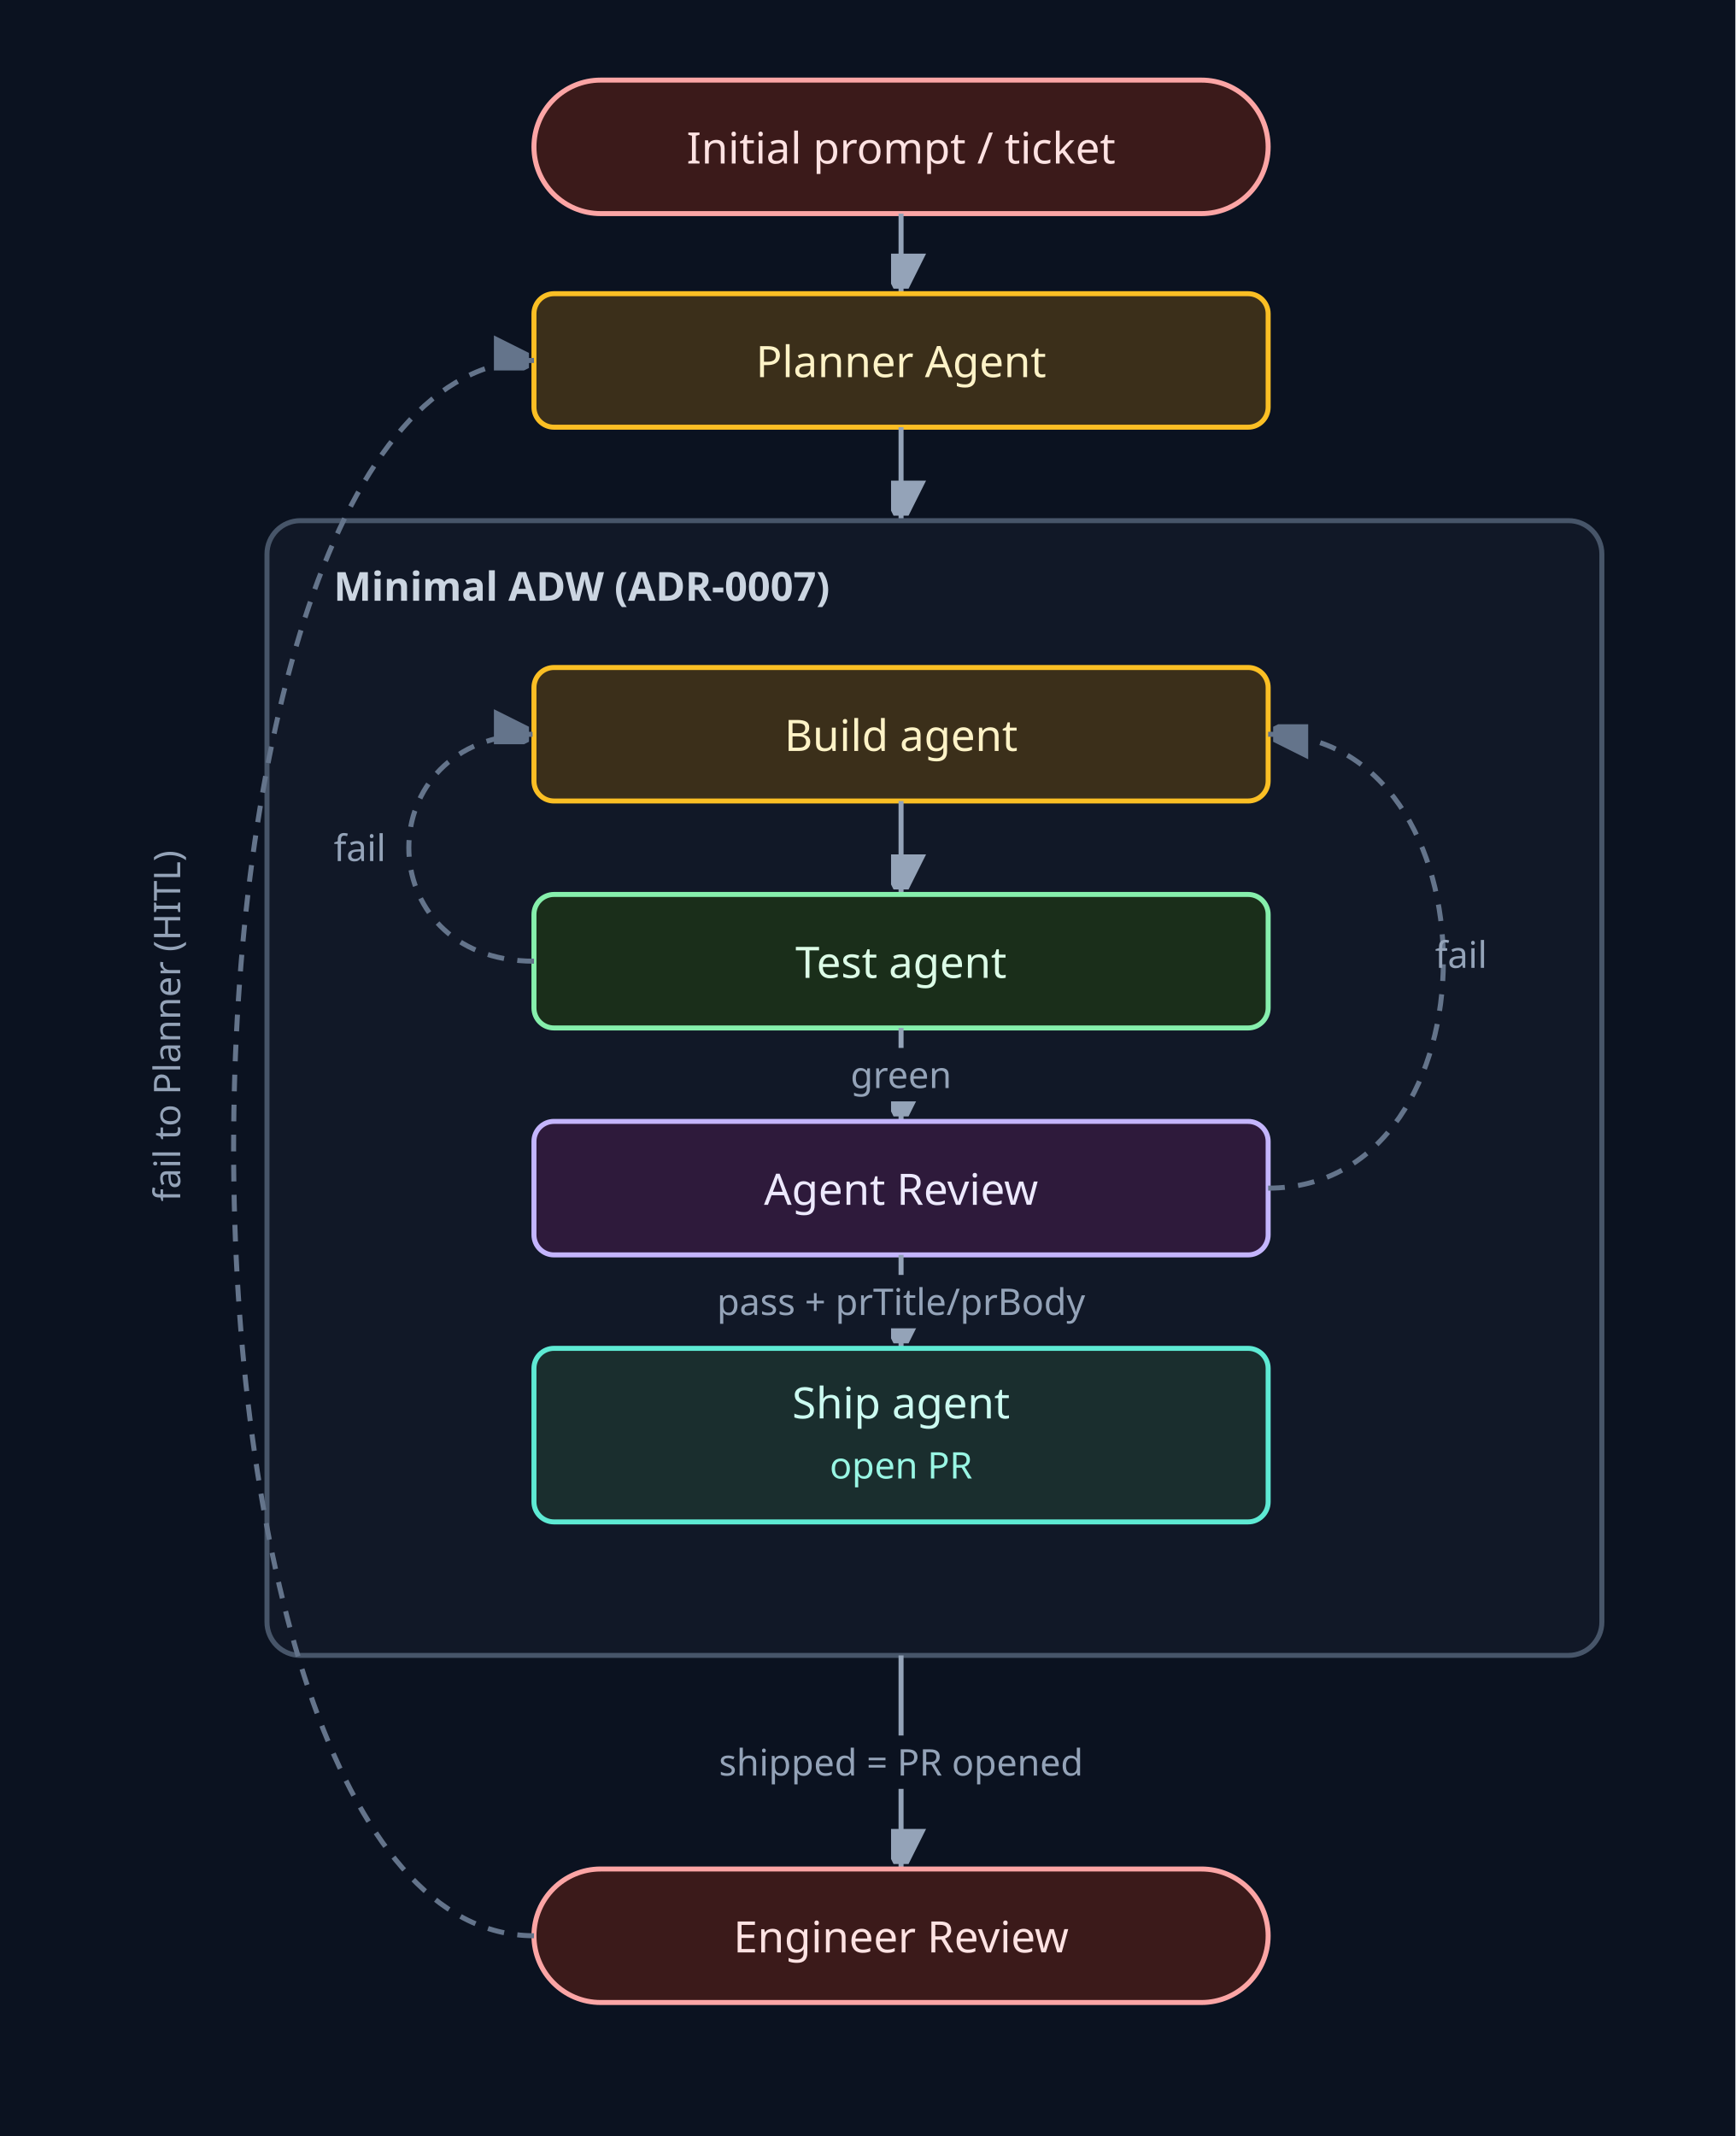
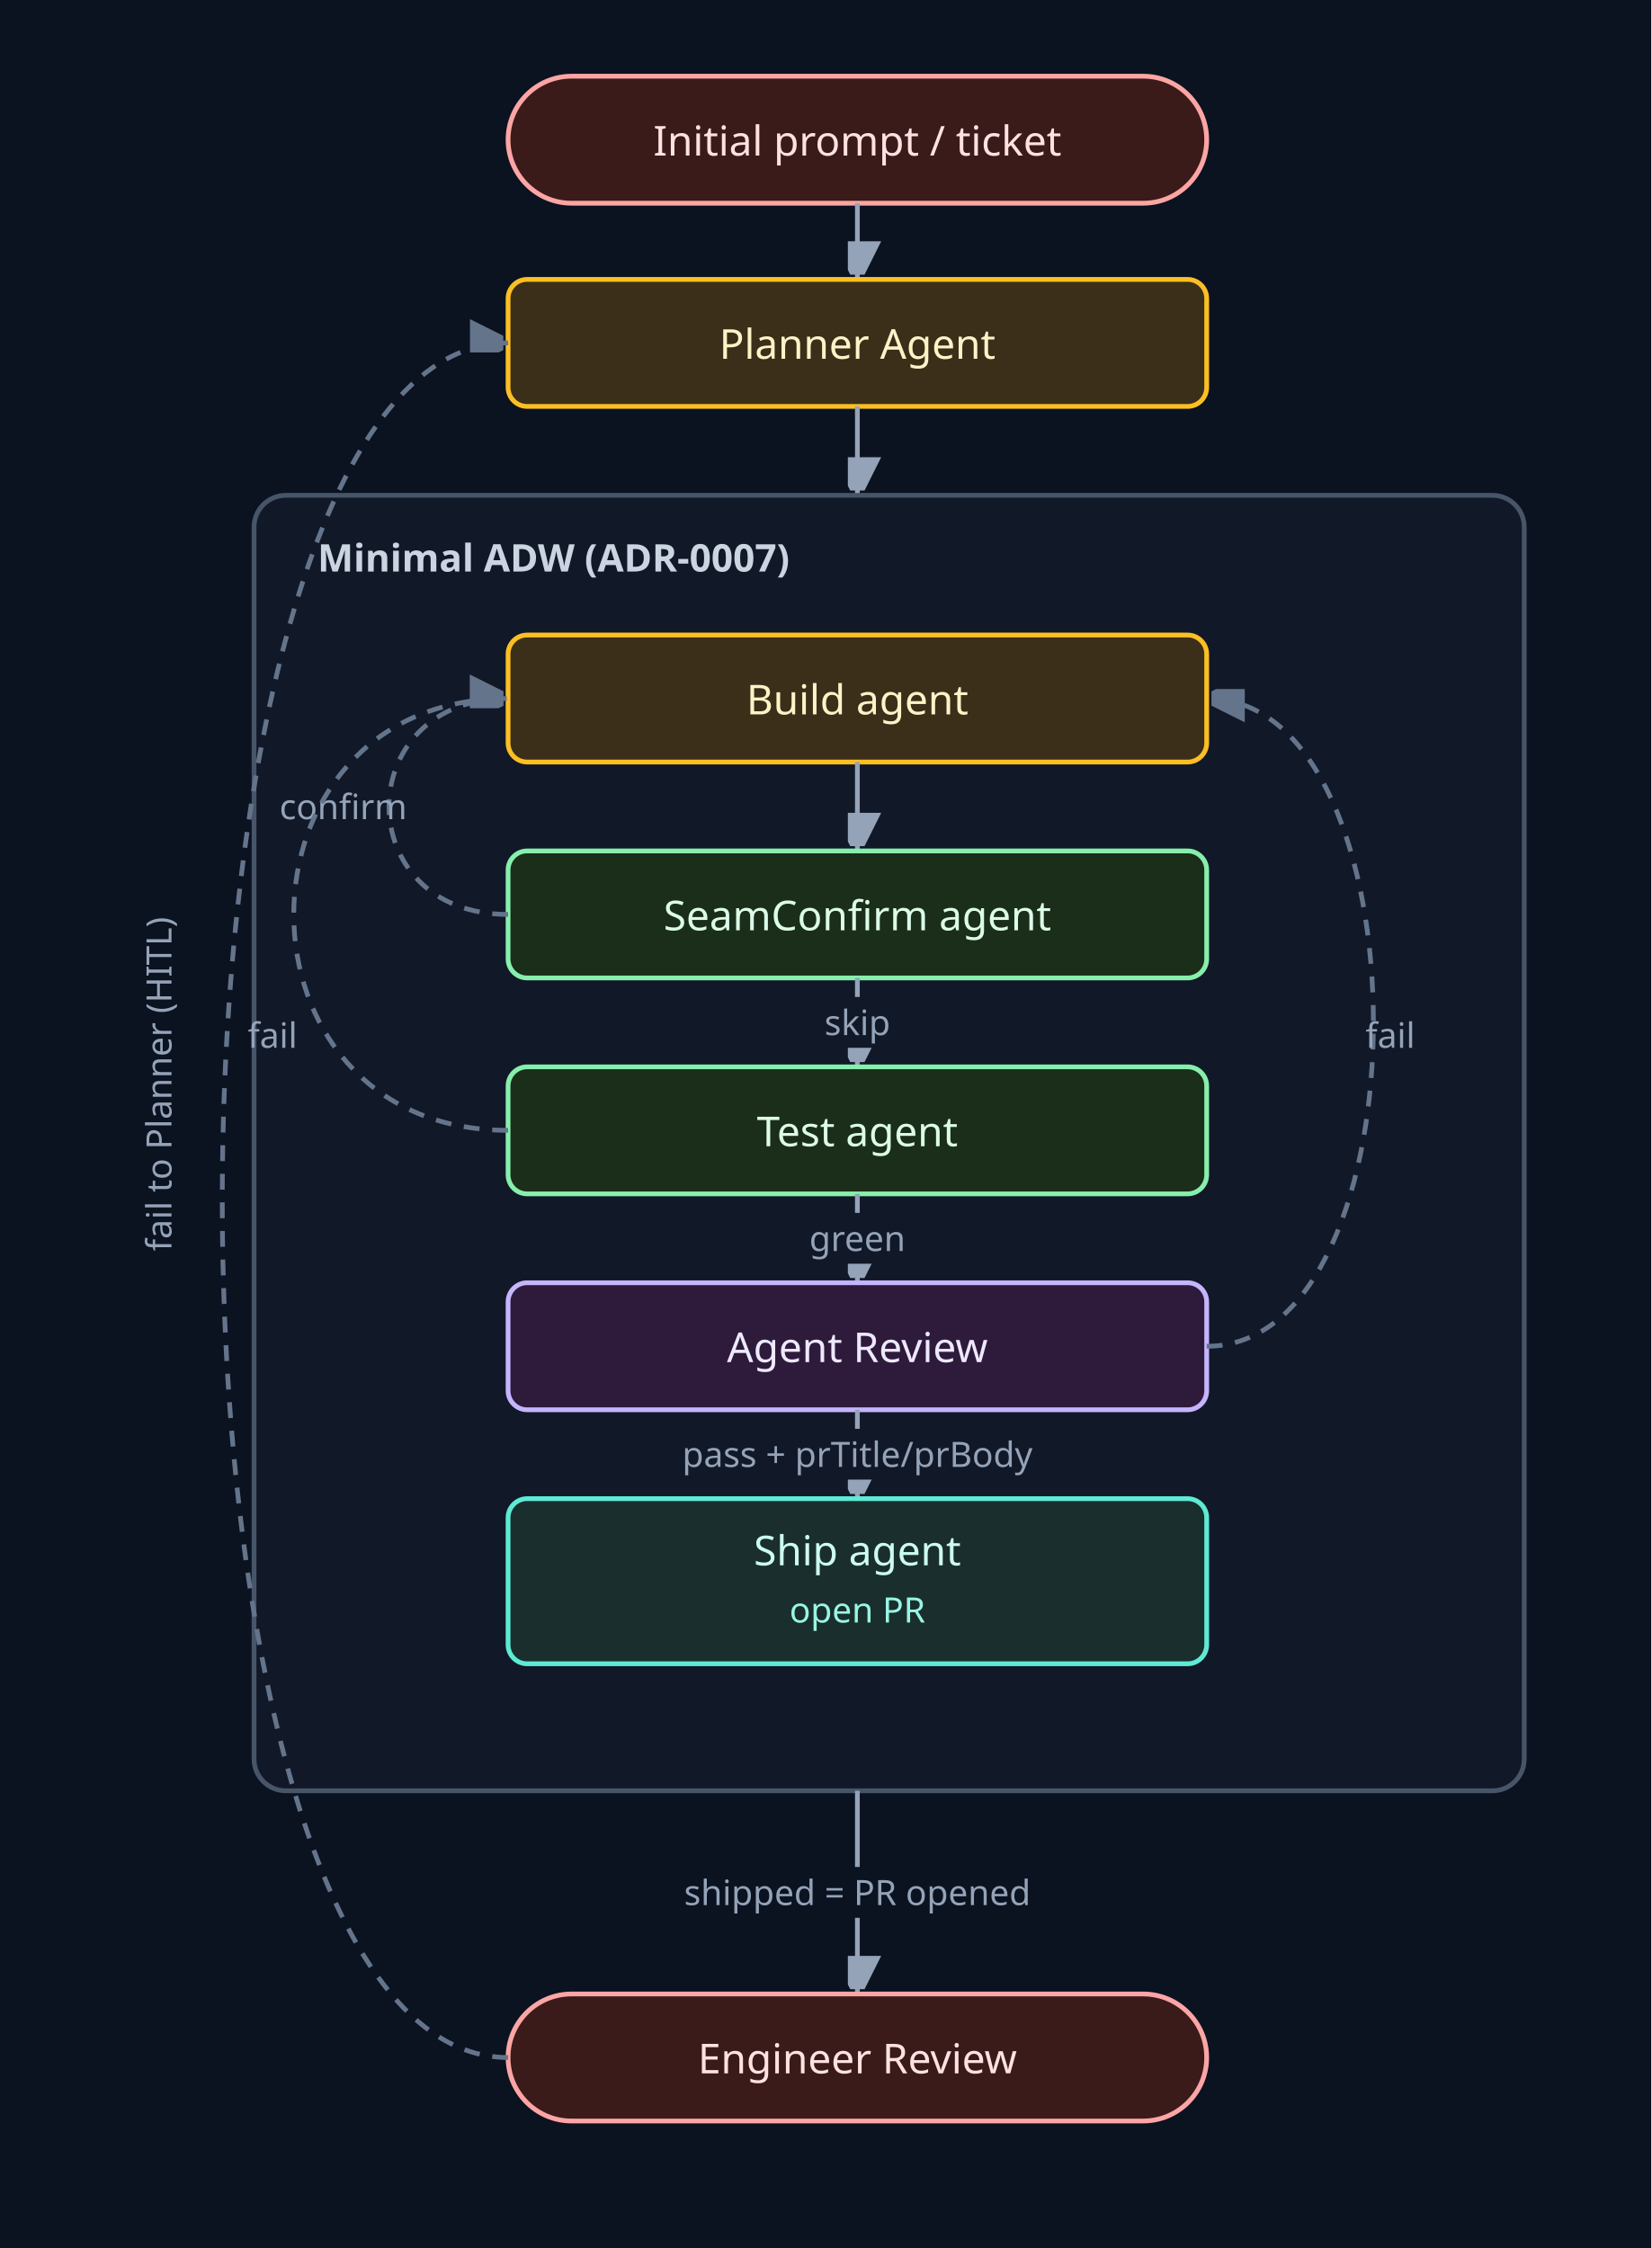
- <svg xmlns="http://www.w3.org/2000/svg" width="520" height="640" viewBox="0 0 520 640">
-   <rect width="520" height="640" fill="#0b1220" />
+ <svg xmlns="http://www.w3.org/2000/svg" width="520" height="708" viewBox="0 0 520 708">
+   <rect width="520" height="708" fill="#0b1220" />
  <defs>
    <marker id="arrow" markerWidth="7" markerHeight="7" refX="8" refY="5" orient="auto">
      <path d="M0,0 L10,5 L0,10 z" fill="#94a3b8" />
    </marker>
    <marker id="arrowFail" markerWidth="7" markerHeight="7" refX="8" refY="5" orient="auto">
      <path d="M0,0 L10,5 L0,10 z" fill="#64748b" />
    </marker>
  </defs>
  <rect x="160" y="24" width="220" height="40" rx="20" fill="#3b1a1a" stroke="#fca5a5" stroke-width="1.5" />
  <text x="270" y="49" text-anchor="middle" fill="#fee2e2" font-family="sans-serif" font-size="13">Initial prompt / ticket</text>
  <line x1="270" y1="64" x2="270" y2="88" stroke="#94a3b8" stroke-width="1.5" marker-end="url(#arrow)" />
  <rect x="160" y="88" width="220" height="40" rx="6" fill="#3b2f1a" stroke="#fbbf24" stroke-width="1.5" />
  <text x="270" y="113" text-anchor="middle" fill="#fef3c7" font-family="sans-serif" font-size="13">Planner Agent</text>
  <line x1="270" y1="128" x2="270" y2="156" stroke="#94a3b8" stroke-width="1.5" marker-end="url(#arrow)" />
-   <rect x="80" y="156" width="400" height="340" rx="10" fill="#111827" stroke="#475569" stroke-width="1.5" />
+   <rect x="80" y="156" width="400" height="408" rx="10" fill="#111827" stroke="#475569" stroke-width="1.5" />
  <text x="100" y="180" fill="#cbd5e1" font-family="sans-serif" font-size="12" font-weight="bold">Minimal ADW (ADR-0007)</text>
  <rect x="160" y="200" width="220" height="40" rx="6" fill="#3b2f1a" stroke="#fbbf24" stroke-width="1.5" />
  <text x="270" y="225" text-anchor="middle" fill="#fef3c7" font-family="sans-serif" font-size="13">Build agent</text>
  <line x1="270" y1="240" x2="270" y2="268" stroke="#94a3b8" stroke-width="1.5" marker-end="url(#arrow)" />
  <rect x="160" y="268" width="220" height="40" rx="6" fill="#1a2e1a" stroke="#86efac" stroke-width="1.5" />
-   <text x="270" y="293" text-anchor="middle" fill="#dcfce7" font-family="sans-serif" font-size="13">Test agent</text>
+   <text x="270" y="293" text-anchor="middle" fill="#dcfce7" font-family="sans-serif" font-size="13">SeamConfirm agent</text>
  <path d="M160,288 C110,288 110,220 160,220" fill="none" stroke="#64748b" stroke-width="1.5" stroke-dasharray="5,4" marker-end="url(#arrowFail)" />
-   <text x="100" y="258" fill="#94a3b8" font-family="sans-serif" font-size="11">fail</text>
+   <text x="88" y="258" fill="#94a3b8" font-family="sans-serif" font-size="11">confirm</text>
  <line x1="270" y1="308" x2="270" y2="336" stroke="#94a3b8" stroke-width="1.5" marker-end="url(#arrow)" />
  <rect x="248" y="314" width="44" height="16" rx="3" fill="#111827" />
-   <text x="270" y="326" text-anchor="middle" fill="#94a3b8" font-family="sans-serif" font-size="11">green</text>
-   <rect x="160" y="336" width="220" height="40" rx="6" fill="#2e1a3b" stroke="#c4b5fd" stroke-width="1.5" />
-   <text x="270" y="361" text-anchor="middle" fill="#ede9fe" font-family="sans-serif" font-size="13">Agent Review</text>
-   <path d="M380,356 C450,356 450,220 380,220" fill="none" stroke="#64748b" stroke-width="1.5" stroke-dasharray="5,4" marker-end="url(#arrowFail)" />
-   <text x="430" y="290" fill="#94a3b8" font-family="sans-serif" font-size="11">fail</text>
+   <text x="270" y="326" text-anchor="middle" fill="#94a3b8" font-family="sans-serif" font-size="11">skip</text>
+   <rect x="160" y="336" width="220" height="40" rx="6" fill="#1a2e1a" stroke="#86efac" stroke-width="1.5" />
+   <text x="270" y="361" text-anchor="middle" fill="#dcfce7" font-family="sans-serif" font-size="13">Test agent</text>
+   <path d="M160,356 C70,356 70,220 160,220" fill="none" stroke="#64748b" stroke-width="1.5" stroke-dasharray="5,4" marker-end="url(#arrowFail)" />
+   <text x="78" y="330" fill="#94a3b8" font-family="sans-serif" font-size="11">fail</text>
  <line x1="270" y1="376" x2="270" y2="404" stroke="#94a3b8" stroke-width="1.5" marker-end="url(#arrow)" />
-   <rect x="198" y="382" width="144" height="16" rx="3" fill="#111827" />
-   <text x="270" y="394" text-anchor="middle" fill="#94a3b8" font-family="sans-serif" font-size="11">pass + prTitle/prBody</text>
-   <rect x="160" y="404" width="220" height="52" rx="6" fill="#1a2e2e" stroke="#5eead4" stroke-width="1.5" />
-   <text x="270" y="425" text-anchor="middle" fill="#ccfbf1" font-family="sans-serif" font-size="13">Ship agent</text>
-   <text x="270" y="443" text-anchor="middle" fill="#99f6e4" font-family="sans-serif" font-size="11">open PR</text>
-   <line x1="270" y1="496" x2="270" y2="560" stroke="#94a3b8" stroke-width="1.5" marker-end="url(#arrow)" />
-   <rect x="205" y="520" width="130" height="16" rx="3" fill="#0b1220" />
-   <text x="270" y="532" text-anchor="middle" fill="#94a3b8" font-family="sans-serif" font-size="11">shipped = PR opened</text>
-   <rect x="160" y="560" width="220" height="40" rx="20" fill="#3b1a1a" stroke="#fca5a5" stroke-width="1.5" />
-   <text x="270" y="585" text-anchor="middle" fill="#fee2e2" font-family="sans-serif" font-size="13">Engineer Review</text>
-   <path d="M160,580 C40,580 40,108 160,108" fill="none" stroke="#64748b" stroke-width="1.5" stroke-dasharray="5,4" marker-end="url(#arrowFail)" />
-   <text x="54" y="360" fill="#94a3b8" font-family="sans-serif" font-size="11" transform="rotate(-90 54 360)">fail to Planner (HITL)</text>
+   <rect x="248" y="382" width="44" height="16" rx="3" fill="#111827" />
+   <text x="270" y="394" text-anchor="middle" fill="#94a3b8" font-family="sans-serif" font-size="11">green</text>
+   <rect x="160" y="404" width="220" height="40" rx="6" fill="#2e1a3b" stroke="#c4b5fd" stroke-width="1.5" />
+   <text x="270" y="429" text-anchor="middle" fill="#ede9fe" font-family="sans-serif" font-size="13">Agent Review</text>
+   <path d="M380,424 C450,424 450,220 380,220" fill="none" stroke="#64748b" stroke-width="1.5" stroke-dasharray="5,4" marker-end="url(#arrowFail)" />
+   <text x="430" y="330" fill="#94a3b8" font-family="sans-serif" font-size="11">fail</text>
+   <line x1="270" y1="444" x2="270" y2="472" stroke="#94a3b8" stroke-width="1.5" marker-end="url(#arrow)" />
+   <rect x="198" y="450" width="144" height="16" rx="3" fill="#111827" />
+   <text x="270" y="462" text-anchor="middle" fill="#94a3b8" font-family="sans-serif" font-size="11">pass + prTitle/prBody</text>
+   <rect x="160" y="472" width="220" height="52" rx="6" fill="#1a2e2e" stroke="#5eead4" stroke-width="1.5" />
+   <text x="270" y="493" text-anchor="middle" fill="#ccfbf1" font-family="sans-serif" font-size="13">Ship agent</text>
+   <text x="270" y="511" text-anchor="middle" fill="#99f6e4" font-family="sans-serif" font-size="11">open PR</text>
+   <line x1="270" y1="564" x2="270" y2="628" stroke="#94a3b8" stroke-width="1.5" marker-end="url(#arrow)" />
+   <rect x="205" y="588" width="130" height="16" rx="3" fill="#0b1220" />
+   <text x="270" y="600" text-anchor="middle" fill="#94a3b8" font-family="sans-serif" font-size="11">shipped = PR opened</text>
+   <rect x="160" y="628" width="220" height="40" rx="20" fill="#3b1a1a" stroke="#fca5a5" stroke-width="1.5" />
+   <text x="270" y="653" text-anchor="middle" fill="#fee2e2" font-family="sans-serif" font-size="13">Engineer Review</text>
+   <path d="M160,648 C40,648 40,108 160,108" fill="none" stroke="#64748b" stroke-width="1.5" stroke-dasharray="5,4" marker-end="url(#arrowFail)" />
+   <text x="54" y="394" fill="#94a3b8" font-family="sans-serif" font-size="11" transform="rotate(-90 54 394)">fail to Planner (HITL)</text>
</svg>
